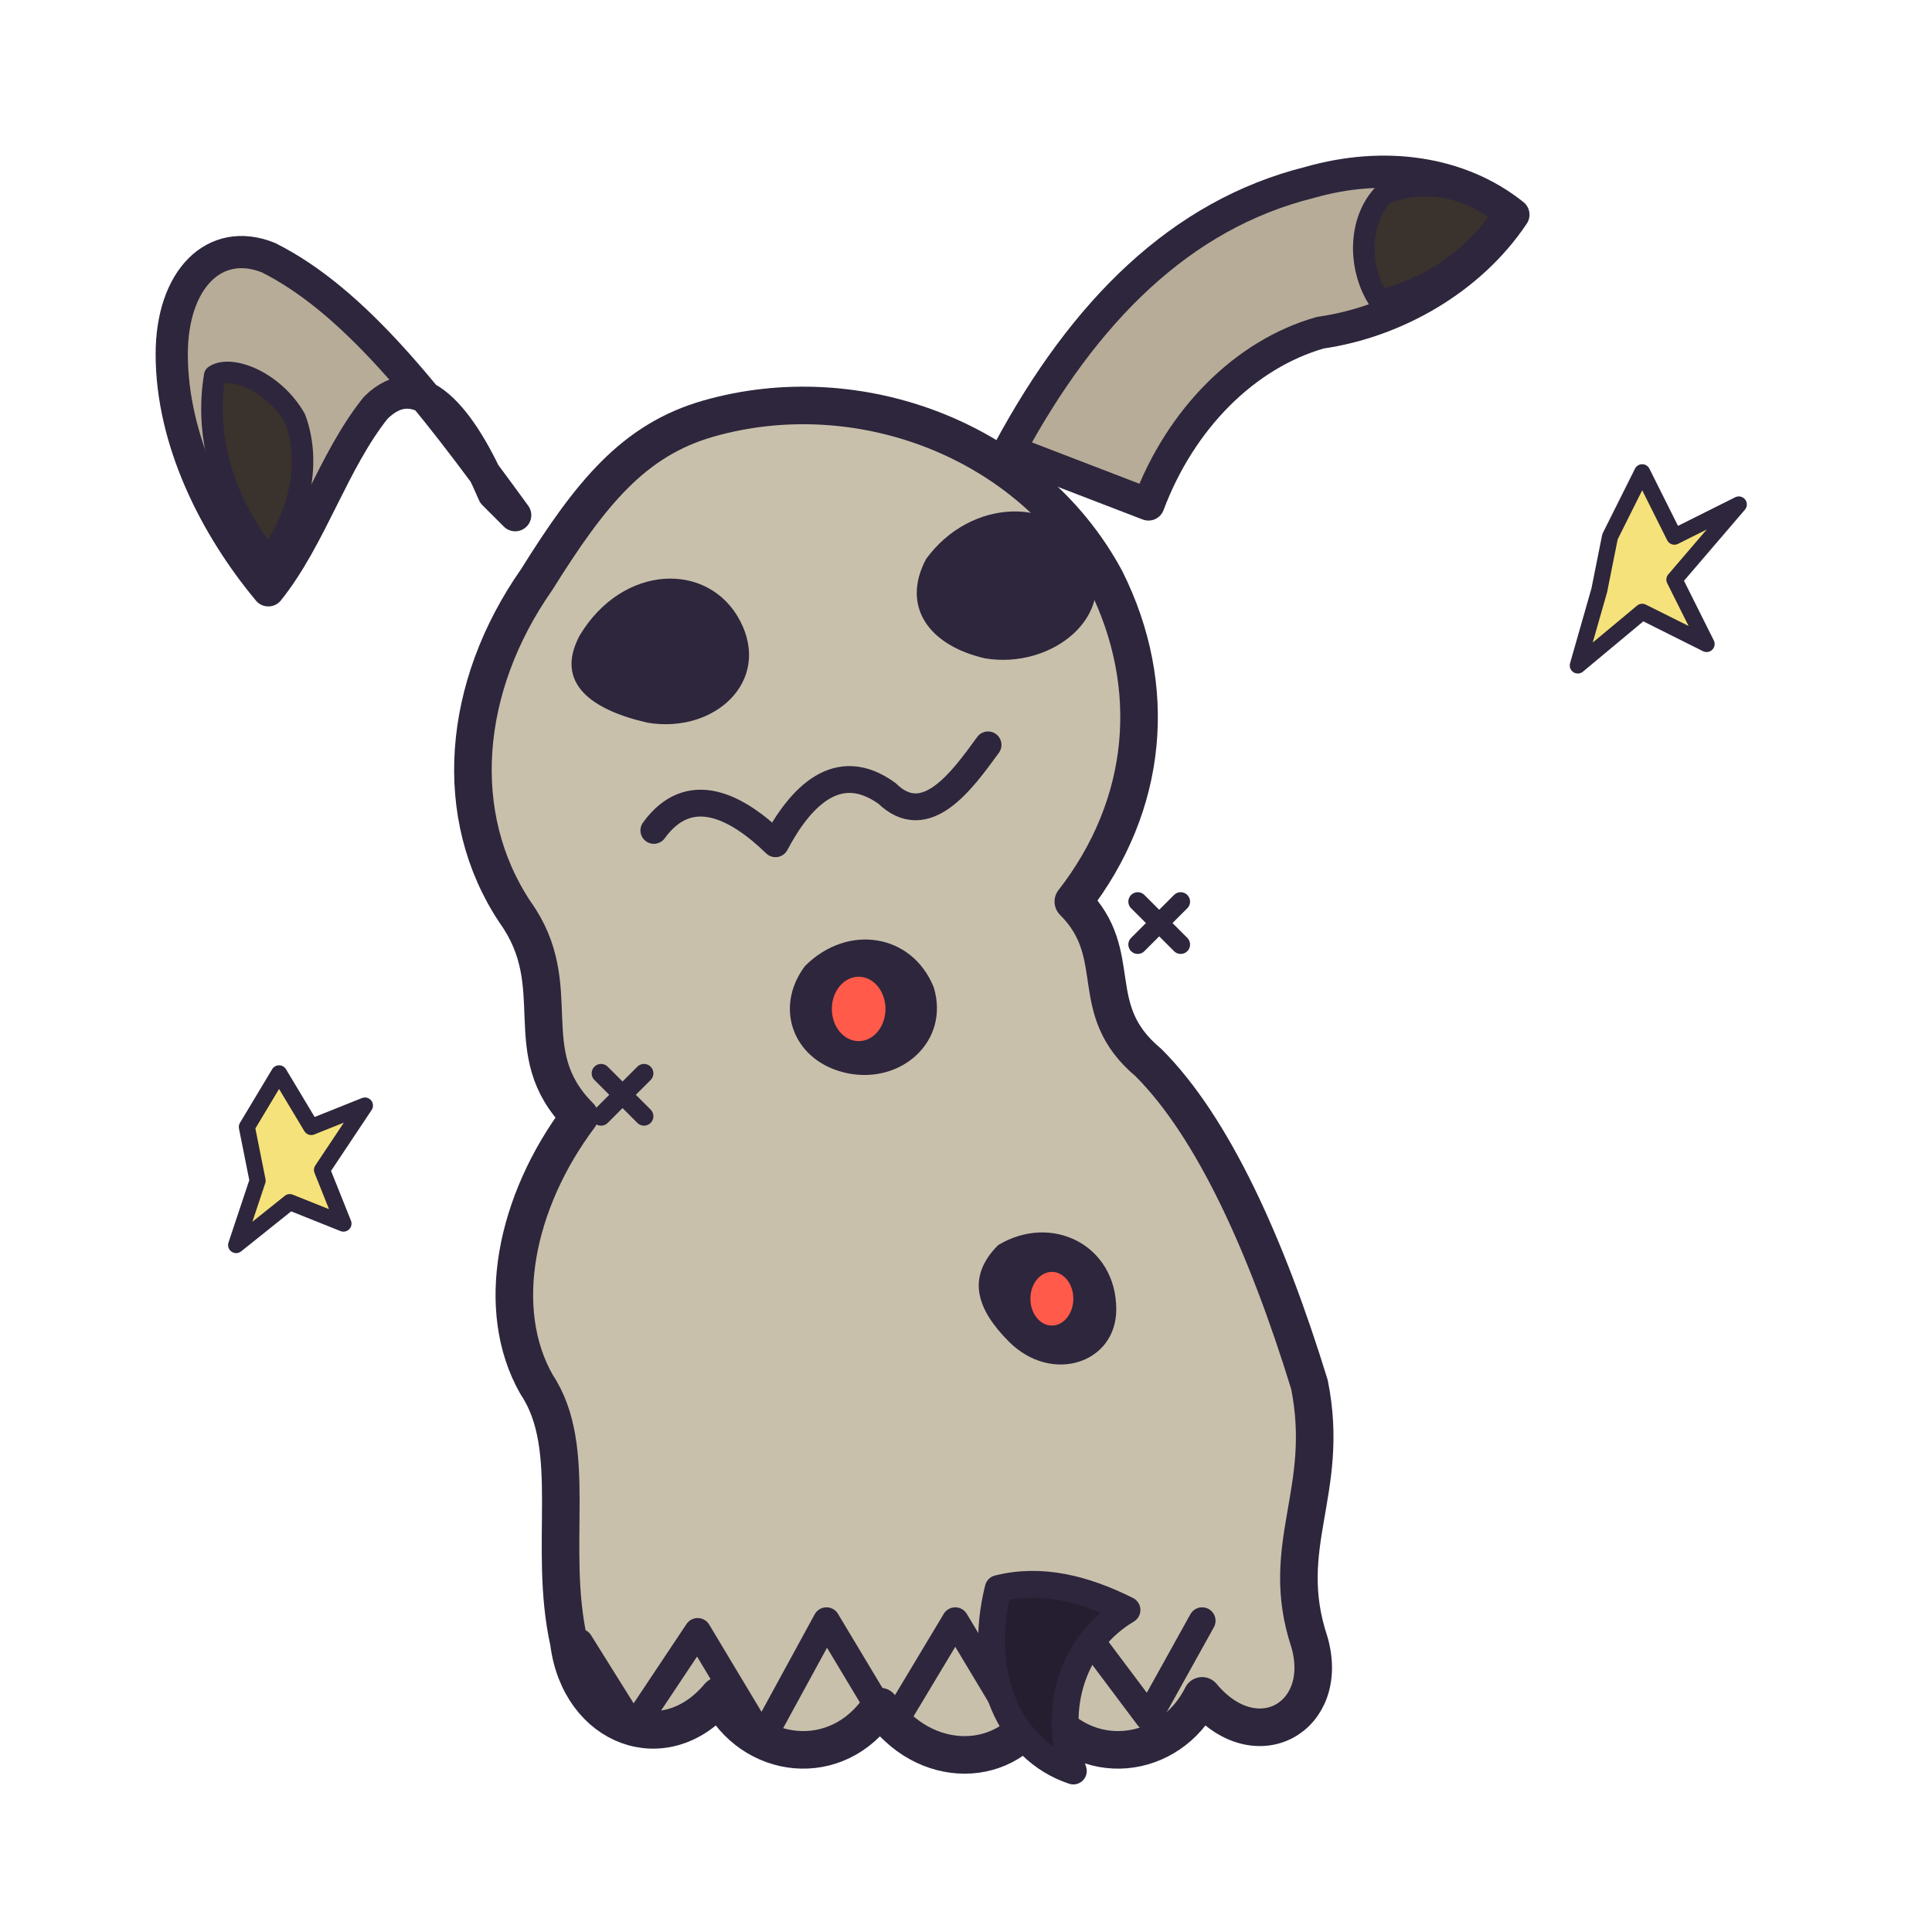
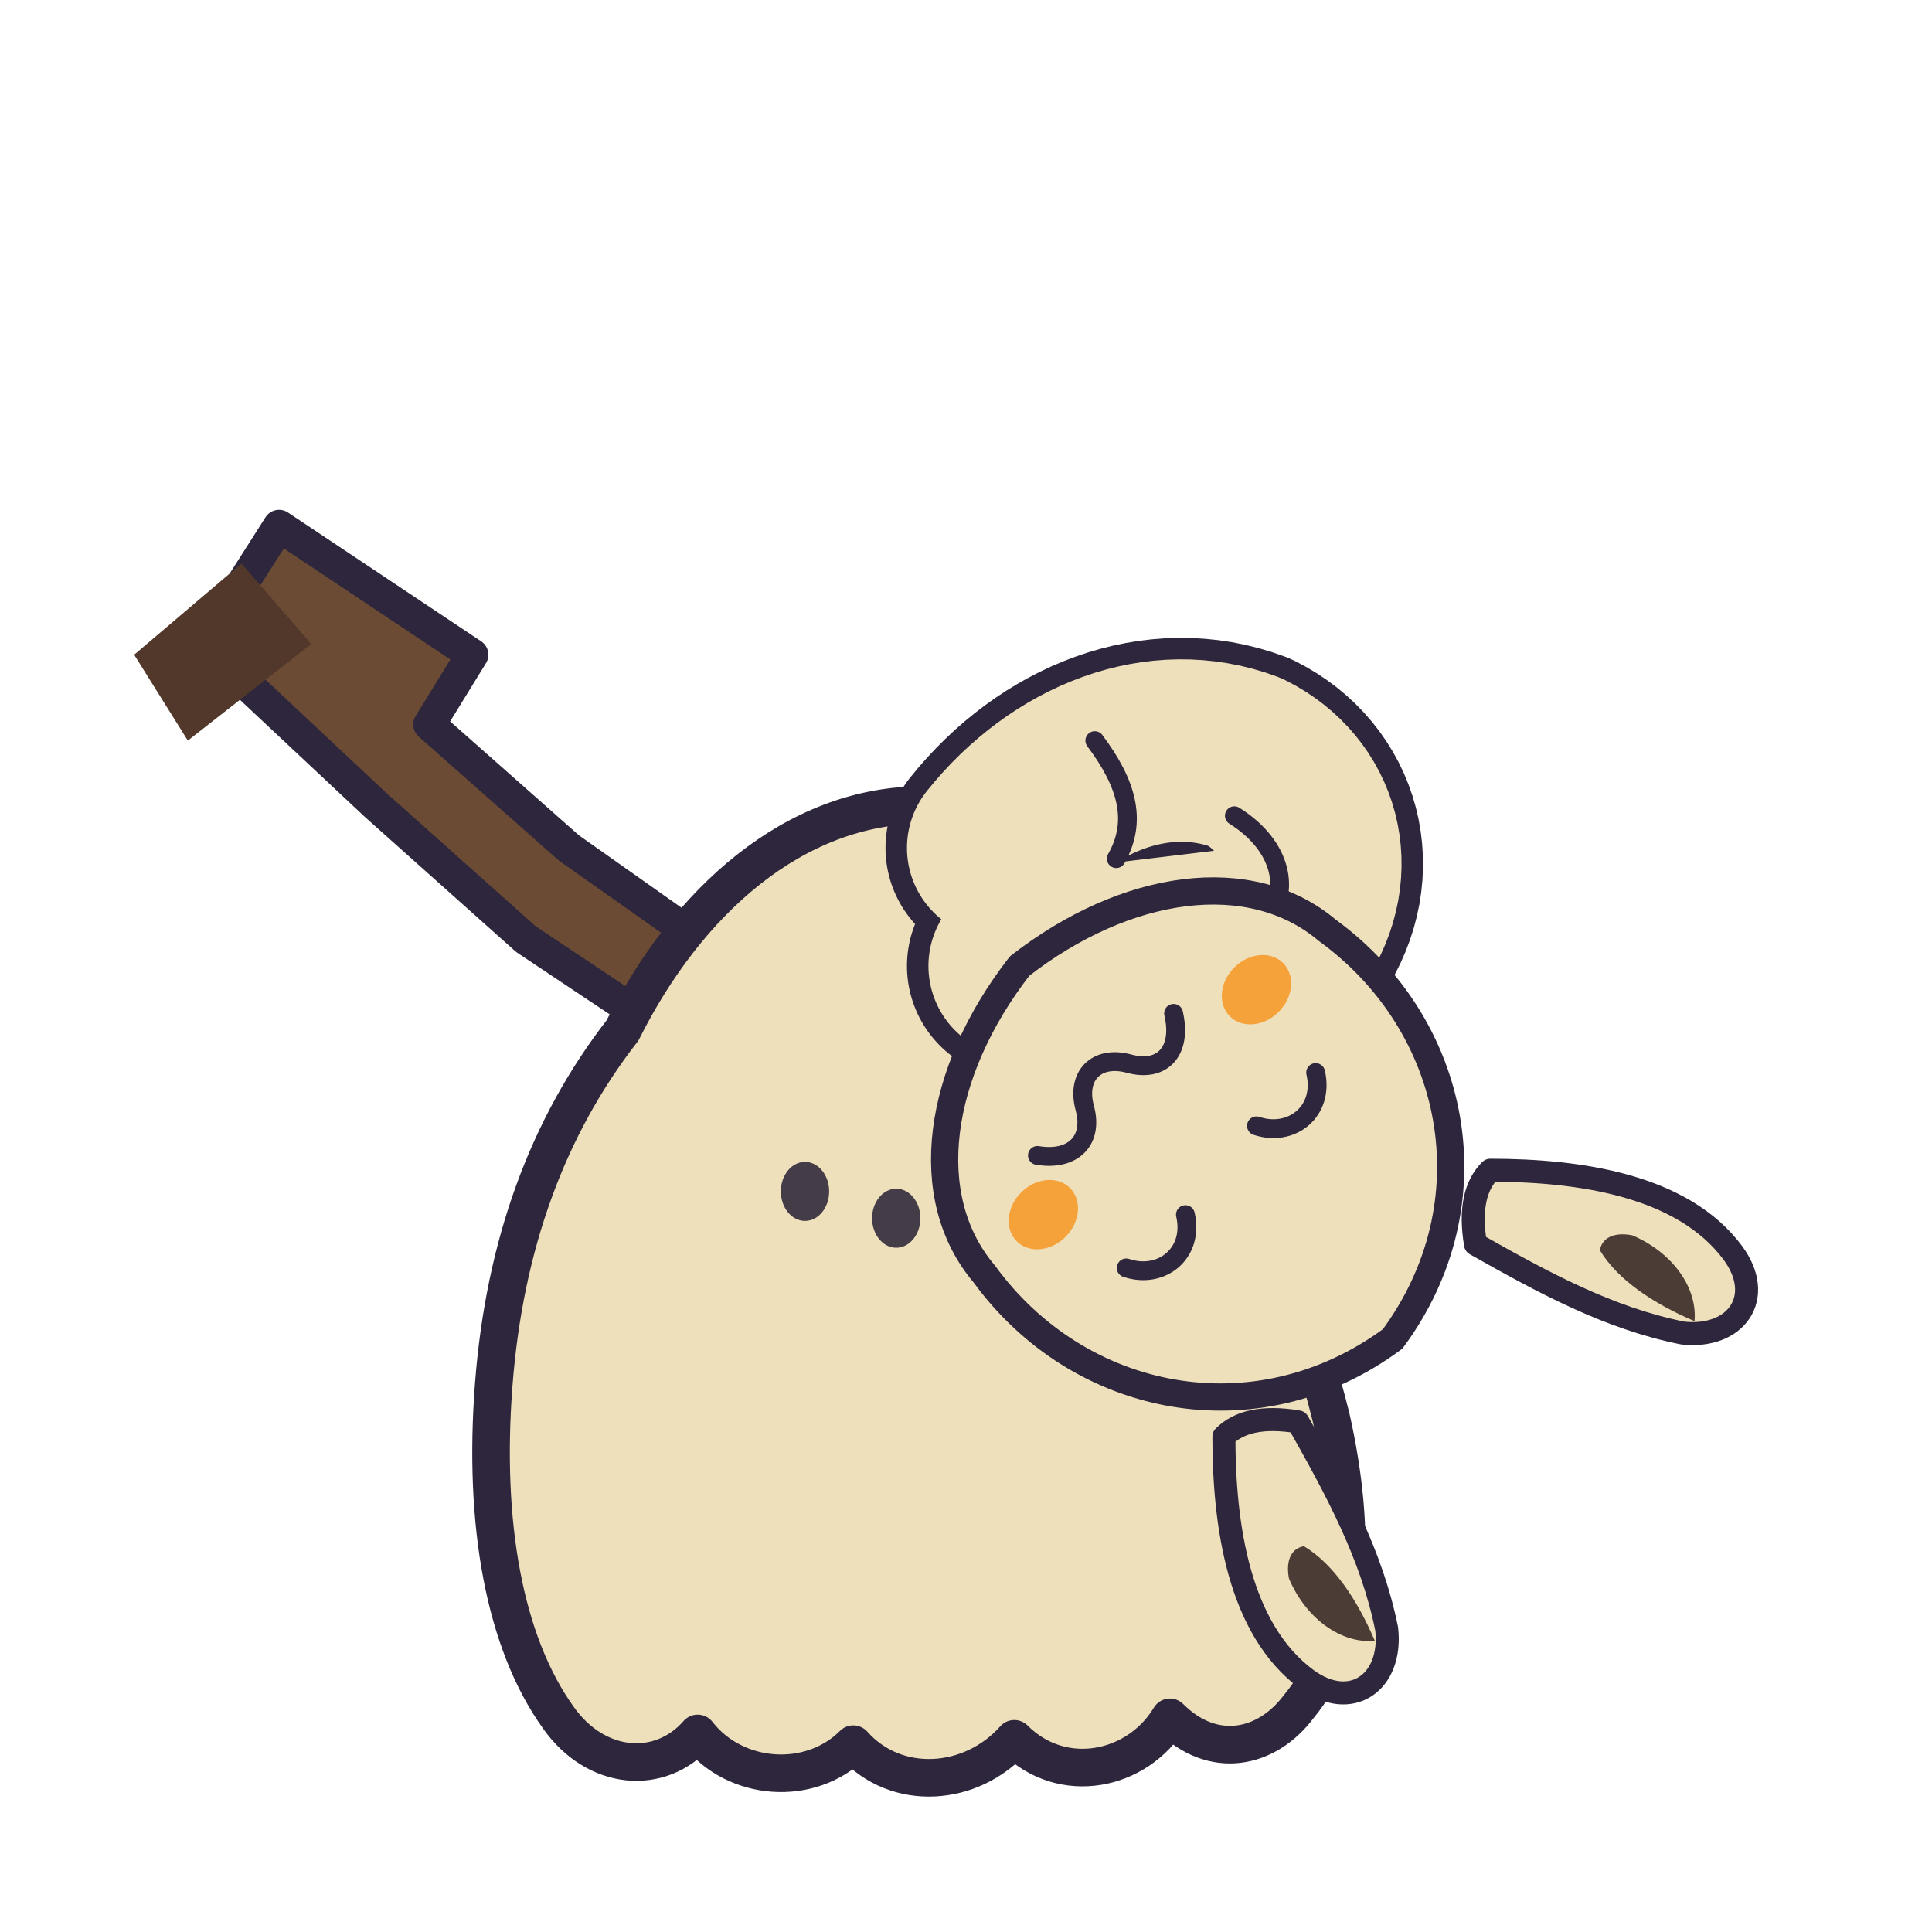
<svg xmlns="http://www.w3.org/2000/svg" viewBox="0 0 360 360">
  <g stroke="#2d263c" stroke-linejoin="round" stroke-linecap="round">
-     <path d="M96 96 C80 74 66 56 50 48 C40 44 32 52 32 66 C32 82 40 98 50 110 C58 100 62 86 70 76 C78 68 86 78 92 92 Z" fill="#B7AC98" stroke-width="6" />
-     <path d="M40 70 C38 82 42 94 50 104 C56 96 58 86 55 78 C51 71 43 68 40 70 Z" fill="#3A322C" stroke-width="4" />
-     <path d="M188 84 C202 58 220 40 244 34 C258 30 272 32 282 40 C274 52 260 60 246 62 C232 66 220 78 214 94 Z" fill="#B7AC98" stroke-width="6" />
-     <path d="M258 36 C266 33 274 35 280 40 C275 48 266 54 257 56 C253 50 253 41 258 36 Z" fill="#3A322C" stroke-width="4" />
-     <path d="M132 78 C160 70 192 82 206 108 C216 128 214 150 200 168 C210 178 202 188 214 198 C226 210 236 232 244 258 C248 278 238 288 244 306 C248 320 234 328 224 316 C218 328 202 330 194 318 C188 330 172 330 164 318 C156 330 140 328 134 316 C124 328 108 322 106 306 C102 288 108 270 100 258 C92 244 96 224 108 208 C96 196 106 184 96 170 C84 152 86 128 100 108 C110 92 118 82 132 78 Z" fill="#C9C0AC" stroke-width="7" />
-     <path d="M108 306 L118 322 L130 304 L142 324 L154 302 L166 322 L178 302 L190 322 L202 304 L214 320 L224 302" fill="none" stroke-width="5" />
-     <path d="M150 180 C158 172 170 174 174 184 C177 194 168 202 158 200 C148 198 144 188 150 180 Z" fill="#2d263c" stroke="none" />
-     <path d="M186 232 C196 226 208 232 208 244 C208 254 196 258 188 250 C182 244 180 238 186 232 Z" fill="#2d263c" stroke="none" />
-     <ellipse cx="160" cy="188" rx="5" ry="6" fill="#FF5A4A" stroke="none" />
-     <ellipse cx="196" cy="242" rx="4" ry="5" fill="#FF5A4A" stroke="none" />
-     <g transform="rotate(-9 150 128)">
-       <path d="M110 112 C120 100 136 102 140 114 C144 126 132 134 120 130 C110 126 104 120 110 112 Z" fill="#2d263c" stroke="none" />
-       <path d="M176 108 C186 98 202 100 206 112 C210 124 196 132 184 128 C174 124 170 116 176 108 Z" fill="#2d263c" stroke="none" />
-       <path d="M118 150 C126 142 134 148 140 156 C146 148 154 142 162 150 C168 158 176 150 182 144" fill="none" stroke-width="5" />
+     <path d="M128 195 L98 175 L70 150 L38 120 L52 98 L88 122 L80 135 L106 158 L140 182 Z" fill="#6B4B33" stroke-width="6" />
+     <path d="M45 105 L25 122 L35 138 L58 120 Z" fill="#52382A" stroke="none" />
+     <path d="M208 188              C226 206 240 232 248 264              C253 286 252 306 242 318              C236 326 226 328 218 320              C212 330 198 333 189 324              C181 333 167 334 159 325              C151 333 137 332 130 323              C123 331 111 330 104 320              C94 306 90 284 92 258              C94 232 102 210 116 192              C128 168 148 150 172 150              C194 150 204 166 208 188 Z" fill="#EFE0BC" stroke-width="7" />
+     <ellipse cx="150" cy="222" rx="4.5" ry="5.5" fill="#443C46" stroke="none" />
+     <ellipse cx="167" cy="227" rx="4.5" ry="5.5" fill="#443C46" stroke="none" />
+     <path d="M186 158 C 198 143 216 136 232 142 C 244 148 248 162 240 174 L 190 180" fill="none" stroke="#2d263c" stroke-width="42" stroke-linecap="round" stroke-linejoin="round" />
+     <path d="M186 158 C 198 143 216 136 232 142 C 244 148 248 162 240 174 L 190 180" fill="none" stroke="#EFE0BC" stroke-width="34" stroke-linecap="round" stroke-linejoin="round" />
+     <path d="M204 138 C 210 146 212 153 208 160" fill="none" stroke="#2d263c" stroke-width="3.5" />
+     <path d="M230 152 C 238 157 241 165 236 172" fill="none" stroke="#2d263c" stroke-width="3.5" />
+     <g transform="translate(190 180) rotate(135) scale(0.78) translate(0 -54)">
+       <path d="M-45 -60 C-60 -75 -75 -95 -72 -115 C-70 -128 -58 -130 -50 -120 C-40 -105 -35 -88 -30 -70 C-35 -63 -40 -60 -45 -60 Z" fill="#EFE0BC" stroke-width="5.5" />
+       <path d="M-58 -95 C-62 -105 -60 -115 -54 -120 C-50 -110 -48 -100 -50 -92 C-53 -90 -56 -92 -58 -95 Z" fill="#4B3C36" stroke="none" />
+       <path d="M45 -60 C60 -75 75 -95 72 -115 C70 -128 58 -130 50 -120 C40 -105 35 -88 30 -70 C35 -63 40 -60 45 -60 Z" fill="#EFE0BC" stroke-width="5.5" />
+       <path d="M58 -95 C62 -105 60 -115 54 -120 C50 -110 48 -100 50 -92 C53 -90 56 -92 58 -95 Z" fill="#4B3C36" stroke="none" />
+       <path d="M-58 8 C-64 -30 -40 -66 0 -72 C40 -66 64 -30 58 8 C56 32 32 50 0 54 C-32 50 -56 32 -58 8 Z" fill="#EFE0BC" stroke-width="6.5" />
+       <path d="M-32 -14 C-27 -22 -17 -21 -13 -13" fill="none" stroke-width="4.5" />
+       <path d="M14 -16 C19 -24 29 -23 33 -15" fill="none" stroke-width="4.5" />
+       <ellipse cx="-36" cy="10" rx="9" ry="7.5" fill="#F6A23B" stroke="none" />
+       <ellipse cx="38" cy="8" rx="9" ry="7.5" fill="#F6A23B" stroke="none" />
+       <path d="M-18 20 C-13 12 -6 12 -2 19 C2 26 9 26 13 19 C17 12 24 12 29 19" fill="none" stroke-width="4.5" />
    </g>
-     <path d="M112 200 L120 208 M120 200 L112 208" stroke-width="3.5" />
-     <path d="M212 168 L220 176 M220 168 L212 176" stroke-width="3.5" />
-     <path d="M186 296 C182 312 188 326 200 330 C196 318 200 306 210 300 C202 296 194 294 186 296 Z" fill="#241E30" stroke-width="5" />
-     <path d="M300 100 L306 88 L312 100 L324 94 L312 108 L318 120 L306 114 L294 124 L298 110 Z" fill="#F6E27A" stroke-width="3" />
-     <path d="M46 210 L52 200 L58 210 L68 206 L60 218 L64 228 L54 224 L44 232 L48 220 Z" fill="#F6E27A" stroke-width="3" />
  </g>
</svg>
